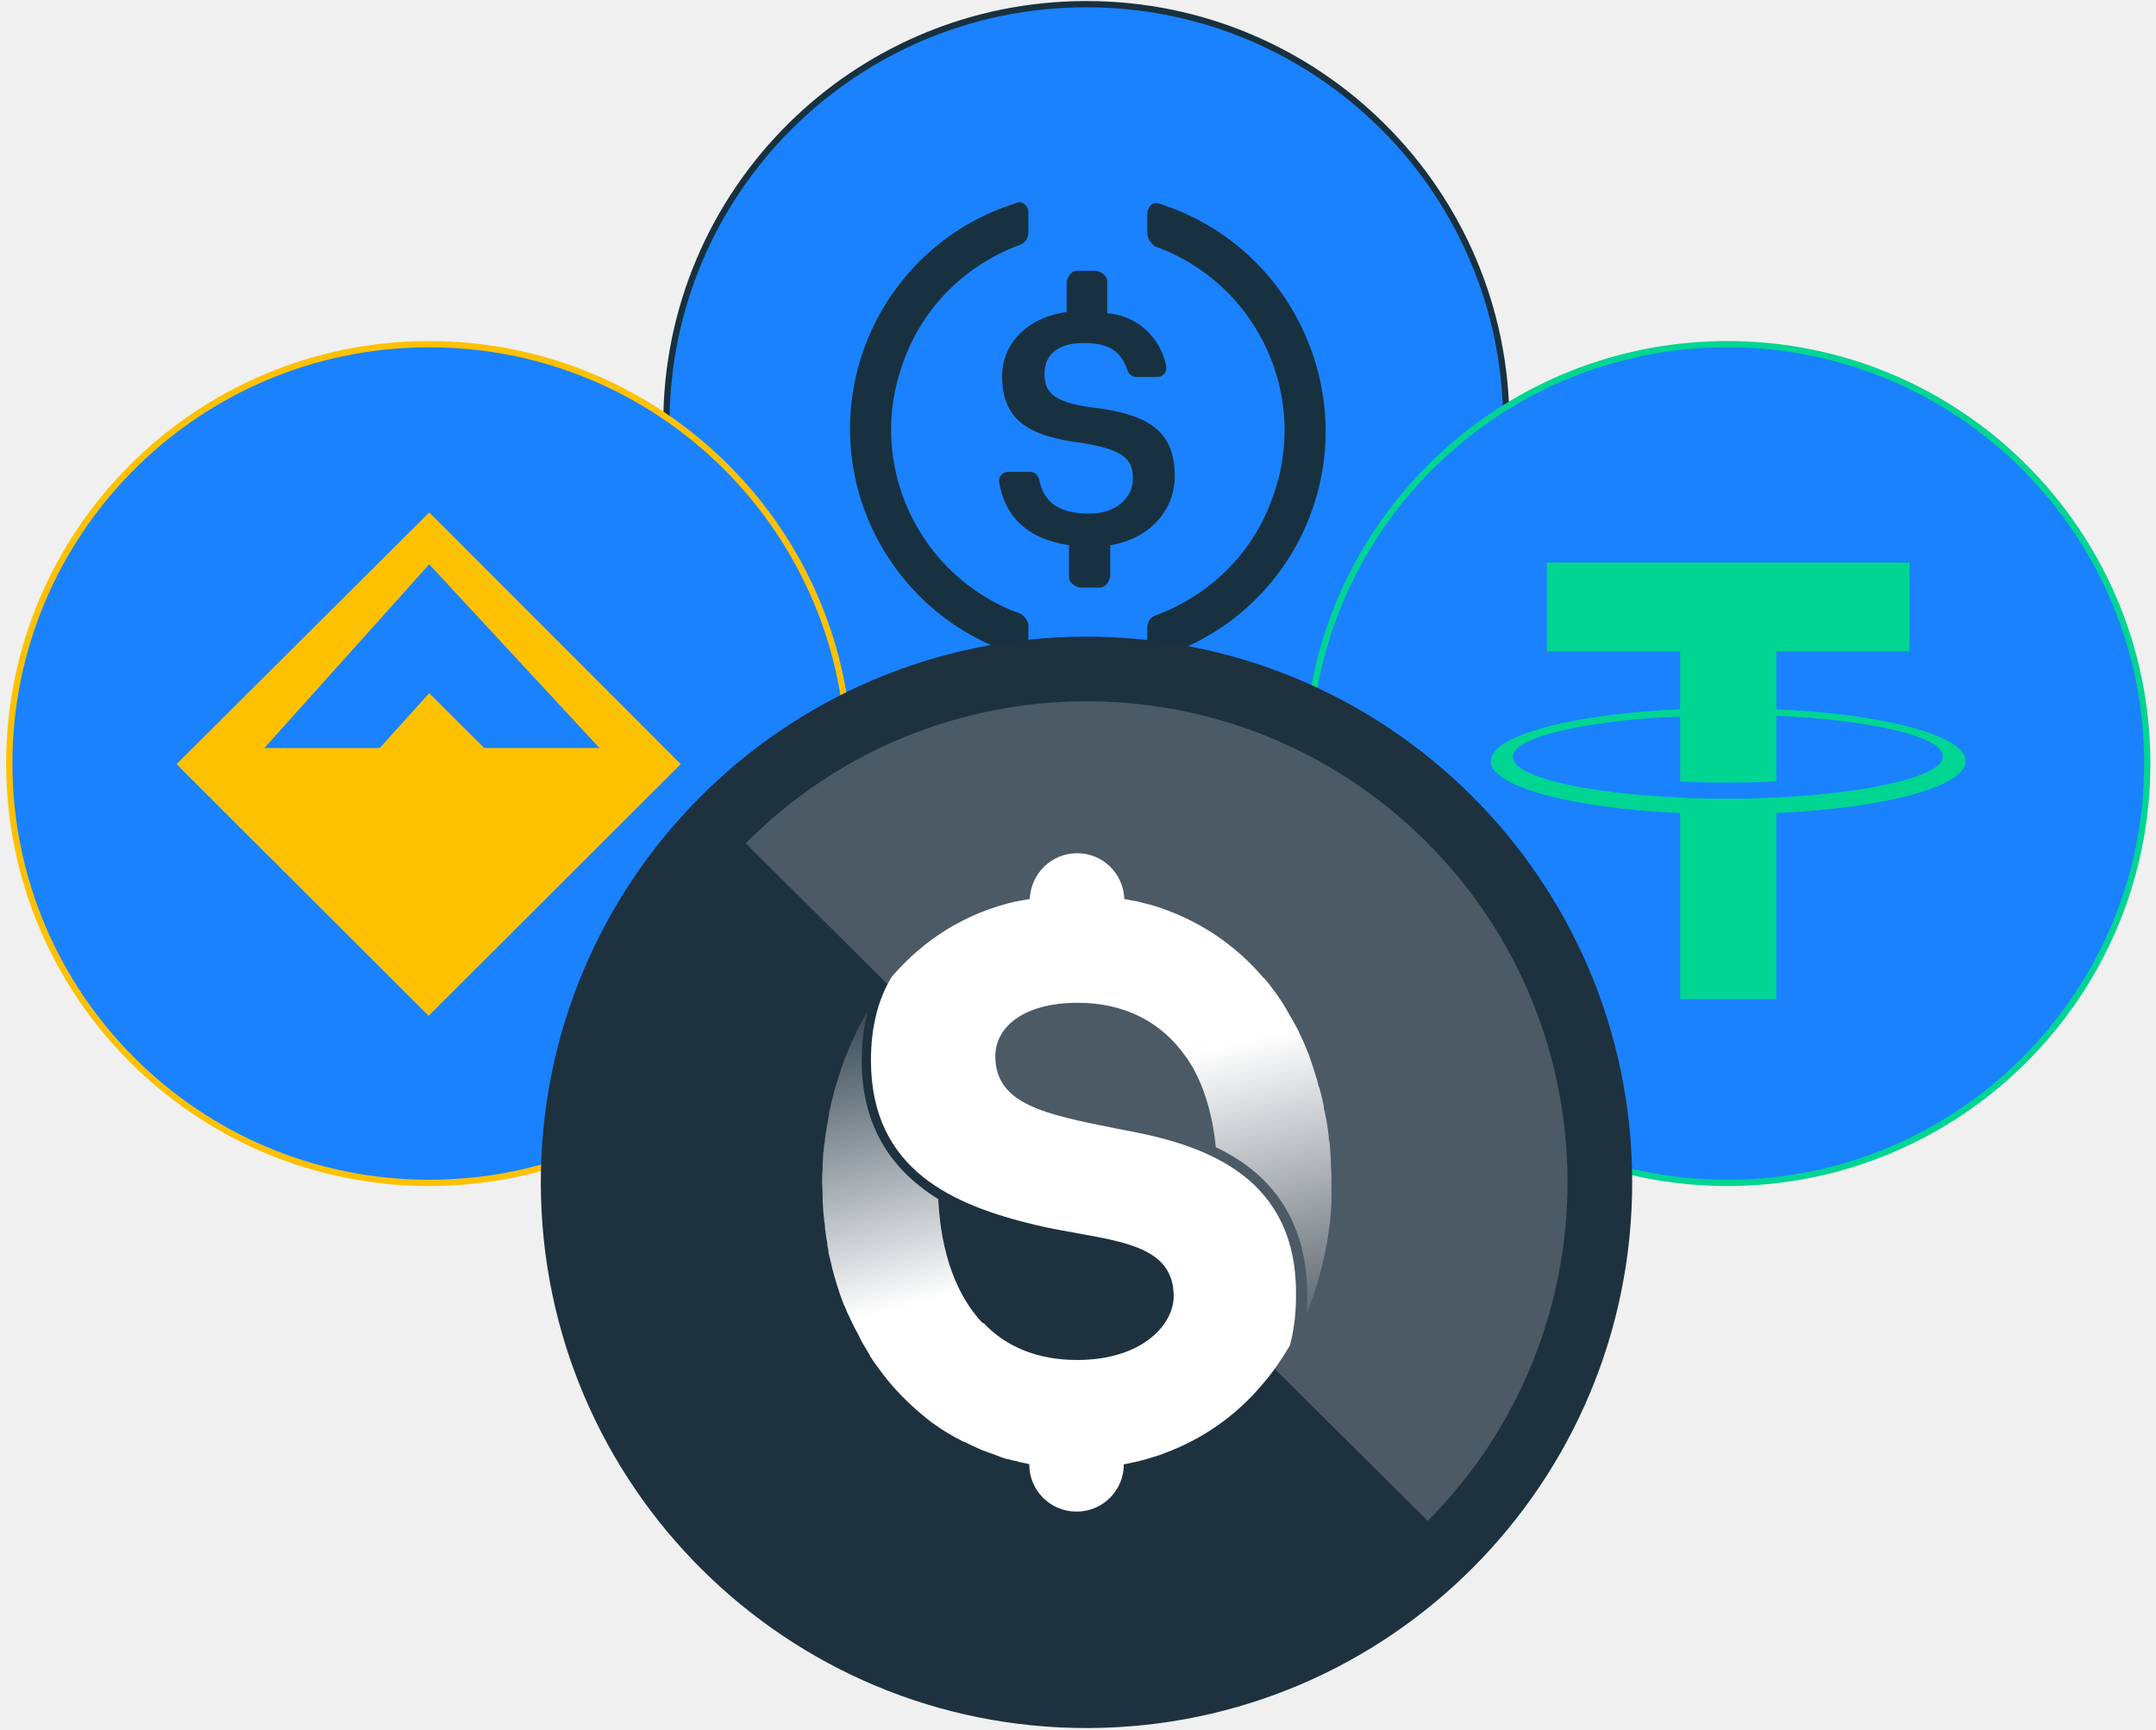
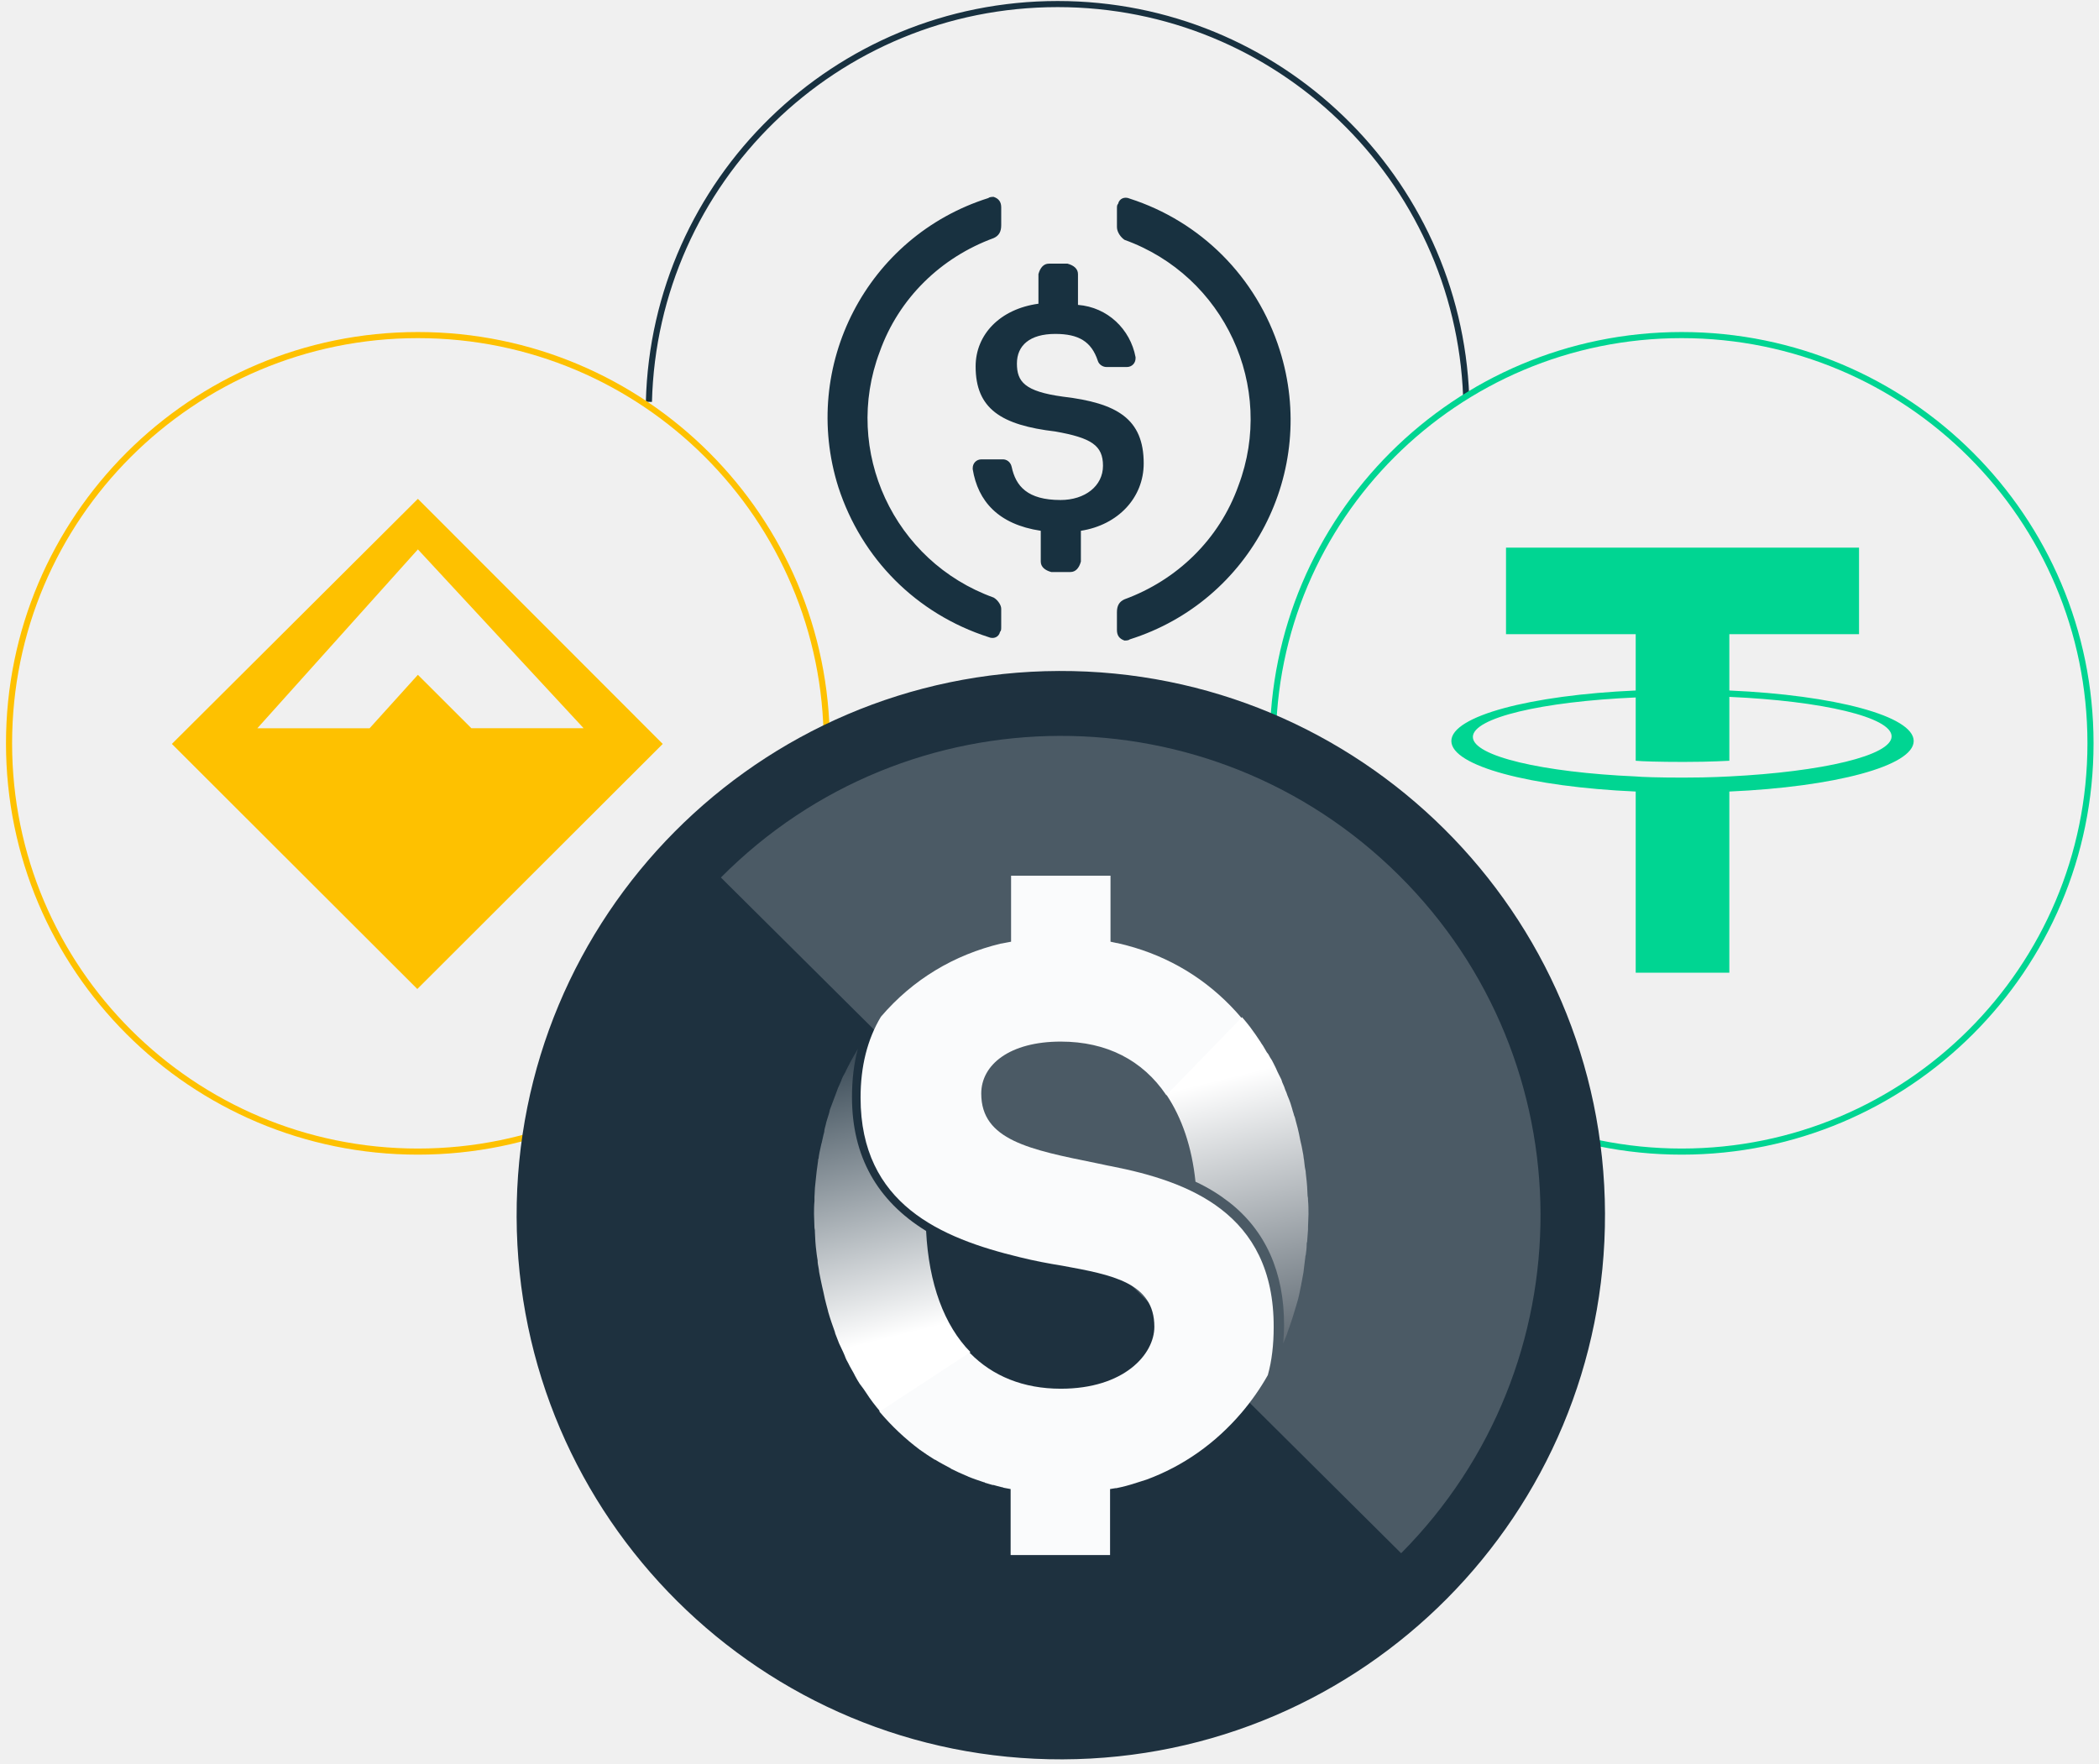
- <svg xmlns="http://www.w3.org/2000/svg" width="344" height="276" viewBox="0 0 344 276">
+ <svg xmlns="http://www.w3.org/2000/svg" width="344" height="289" viewBox="0 0 344 289">
  <defs>
-     <linearGradient id="oc11mkyvva" x1="50.968%" x2="41.008%" y1="79.399%" y2="-12.429%">
+     <linearGradient id="mcst485rca" x1="50.898%" x2="41.036%" y1="79.568%" y2="-11.87%">
      <stop offset=".058%" stop-color="#FFF" />
      <stop offset="100%" stop-color="#1E313F" />
    </linearGradient>
-     <linearGradient id="cads2uaxib" x1="48.217%" x2="58.076%" y1="17.731%" y2="112.387%">
+     <linearGradient id="mzn7p96jzb" x1="48.094%" x2="58.005%" y1="17.958%" y2="112.287%">
      <stop offset=".058%" stop-color="#FFF" />
      <stop offset="99.67%" stop-color="#4E5A64" />
    </linearGradient>
  </defs>
  <g fill="none">
-     <g transform="translate(1) translate(105.136)">
-       <ellipse cx="67.196" cy="67.574" fill="#1A82FF" stroke="#183140" rx="67.005" ry="66.908" />
-       <path fill="#183140" d="M81.302 75.95c0-7.33-4.384-9.899-13.248-10.946-6.291-.856-7.53-2.474-7.53-5.425 0-2.95 2.097-4.854 6.29-4.854 3.813 0 5.91 1.238 6.958 4.378.191.666.858 1.047 1.43 1.047h3.336c.858 0 1.43-.666 1.43-1.427v-.19c-.858-4.57-4.575-8.186-9.436-8.566v-5.045c0-.856-.667-1.427-1.716-1.713h-3.05c-.858 0-1.43.666-1.715 1.713v4.854c-6.291.857-10.294 5.044-10.294 10.279 0 6.948 4.193 9.613 13.058 10.66 5.909 1.046 7.815 2.284 7.815 5.615 0 3.33-2.954 5.615-6.958 5.615-5.432 0-7.339-2.284-8.006-5.425-.19-.856-.858-1.237-1.43-1.237H54.71c-.858 0-1.43.666-1.43 1.428v.19c.858 5.234 4.194 9.041 11.152 10.088v5.045c0 .856.667 1.427 1.715 1.713h3.146c.858 0 1.43-.666 1.715-1.713v-5.045c6.1-.951 10.294-5.425 10.294-11.04zm-24.59 21.984c-16.394-5.9-24.782-24.079-18.682-40.258 3.145-8.852 10.103-15.514 18.681-18.655.858-.38 1.24-1.046 1.24-2.093v-2.95c0-.857-.382-1.428-1.24-1.714-.19 0-.667 0-.857.19-19.92 6.282-30.882 27.506-24.591 47.397 3.812 11.707 12.772 20.748 24.59 24.555.858.381 1.716 0 1.907-.856.19-.19.19-.381.19-.857v-2.95c0-.571-.571-1.428-1.239-1.809zM79.014 32.55c-.858-.381-1.716 0-1.907.856-.19.19-.19.38-.19.857v2.95c0 .857.667 1.713 1.239 2.094 16.394 5.9 24.781 24.08 18.681 40.259-3.145 8.851-10.103 15.513-18.681 18.654-.858.38-1.24 1.047-1.24 2.094v2.95c0 .857.382 1.428 1.24 1.713.19 0 .667 0 .858-.19 19.92-6.282 30.881-27.505 24.59-47.397-3.812-12.087-13.057-21.129-24.59-24.84z" />
+     <g>
+       <path stroke="#183140" d="M134.152 64.981C132.788 29.231 103.332.666 67.196.666c-36.43 0-66.07 29.031-66.984 65.19" transform="translate(1) translate(105.136)" />
+       <path fill="#183140" d="M81.302 75.95c0-7.33-4.384-9.899-13.248-10.946-6.291-.856-7.53-2.474-7.53-5.425 0-2.95 2.097-4.854 6.29-4.854 3.813 0 5.91 1.238 6.958 4.378.191.666.858 1.047 1.43 1.047h3.336c.858 0 1.43-.666 1.43-1.427v-.19c-.858-4.57-4.575-8.186-9.436-8.566v-5.045c0-.856-.667-1.427-1.716-1.713h-3.05c-.858 0-1.43.666-1.715 1.713v4.854c-6.291.857-10.294 5.044-10.294 10.279 0 6.948 4.193 9.613 13.058 10.66 5.909 1.046 7.815 2.284 7.815 5.615 0 3.33-2.954 5.615-6.958 5.615-5.432 0-7.339-2.284-8.006-5.425-.19-.856-.858-1.237-1.43-1.237H54.71c-.858 0-1.43.666-1.43 1.428v.19c.858 5.234 4.194 9.041 11.152 10.088v5.045c0 .856.667 1.427 1.715 1.713h3.146c.858 0 1.43-.666 1.715-1.713v-5.045c6.1-.951 10.294-5.425 10.294-11.04zm-24.59 21.984c-16.394-5.9-24.782-24.079-18.682-40.258 3.145-8.852 10.103-15.514 18.681-18.655.858-.38 1.24-1.046 1.24-2.093v-2.95c0-.857-.382-1.428-1.24-1.714-.19 0-.667 0-.857.19-19.92 6.282-30.882 27.506-24.591 47.397 3.812 11.707 12.772 20.748 24.59 24.555.858.381 1.716 0 1.907-.856.19-.19.19-.381.19-.857v-2.95c0-.571-.571-1.428-1.239-1.809zM79.014 32.55c-.858-.381-1.716 0-1.907.856-.19.19-.19.38-.19.857v2.95c0 .857.667 1.713 1.239 2.094 16.394 5.9 24.781 24.08 18.681 40.259-3.145 8.851-10.103 15.513-18.681 18.654-.858.38-1.24 1.047-1.24 2.094v2.95c0 .857.382 1.428 1.24 1.713.19 0 .667 0 .858-.19 19.92-6.282 30.881-27.505 24.59-47.397-3.812-12.087-13.057-21.129-24.59-24.84z" transform="translate(1) translate(105.136)" />
    </g>
    <g transform="translate(1) translate(.291 54.25)">
-       <ellipse cx="67.196" cy="67.574" fill="#1A82FF" stroke="#FEC100" rx="67.005" ry="66.908" />
+       <ellipse cx="67.196" cy="67.574" stroke="#FEC100" rx="67.005" ry="66.908" />
      <path fill="#FEC100" d="M67.196 27.505L26.878 67.67l40.223 40.164 40.222-40.164-40.127-40.164zM75.965 65.1l-8.77-8.756-7.91 8.756H40.889l26.307-29.313L94.36 65.099H75.965z" />
    </g>
    <g transform="translate(1) translate(207.12 54.25)">
-       <ellipse cx="67.482" cy="67.574" fill="#1A82FF" stroke="#00D592" rx="67.005" ry="66.908" />
+       <ellipse cx="67.482" cy="67.574" stroke="#00D592" rx="67.005" ry="66.908" />
      <path fill="#00D592" d="M75.297 58.913V49.68h21.255V35.5H38.697v14.181h21.255v9.232c-17.252.761-30.214 4.188-30.214 8.28 0 4.093 12.962 7.519 30.214 8.28v29.695h15.345V75.473c17.252-.761 30.215-4.187 30.215-8.28 0-4.092-12.963-7.519-30.215-8.28m0 14.086c-.476 0-2.668.19-7.625.19-4.003 0-6.767-.095-7.72-.19-15.25-.666-26.688-3.331-26.688-6.472 0-3.14 11.343-5.806 26.688-6.472v10.374c.953.095 3.813.19 7.816.19 4.765 0 7.148-.19 7.53-.19v-10.47c15.25.667 26.592 3.332 26.592 6.473 0 3.14-11.342 5.805-26.593 6.567" />
    </g>
-     <g transform="translate(1) translate(85 101)">
-       <circle cx="87.357" cy="87.647" r="87.067" fill="#1E313F" transform="rotate(-.192 87.357 87.647)" />
-       <path fill="#FFF" d="M141.808 141.663c29.866-30.082 29.72-78.605-.362-108.47-30.082-29.867-78.605-29.722-108.47.36l108.832 108.11z" opacity=".2" />
+     <g transform="translate(1) translate(83 109)">
+       <circle cx="89.854" cy="90.15" r="89.186" fill="#1E313F" transform="rotate(-.192 89.854 90.15)" />
+       <path fill="#FFF" d="M145.63 145.556c30.592-30.815 30.444-80.519-.37-111.112C114.443 3.852 64.74 4 34.147 34.814L145.63 145.557z" opacity=".2" />
      <g>
-         <path fill="url(#oc11mkyvva)" d="M11.07 84.874c-.82-.902-1.558-1.968-2.296-2.952-.328-.41-.574-.82-.902-1.312-.082-.082-.164-.164-.164-.328l-.738-1.23c-.082-.164-.164-.246-.246-.41-.246-.41-.492-.82-.656-1.23l-.246-.492c-.246-.41-.41-.82-.656-1.23l-.246-.492c-.164-.41-.41-.82-.574-1.23l-.246-.492c-.164-.41-.328-.902-.574-1.313 0-.082-.082-.164-.082-.246-.41-.984-.738-2.05-1.066-3.116 0-.082-.082-.164-.082-.246-.082-.41-.246-.738-.328-1.148-.082-.328-.164-.574-.246-.902-.082-.328-.164-.738-.246-1.066l-.246-.984c-.082-.328-.164-.656-.164-.984-.082-.328-.164-.738-.164-1.066-.082-.328-.082-.656-.164-.984-.082-.41-.082-.82-.164-1.148 0-.328-.082-.656-.082-.984-.082-.41-.082-.82-.164-1.312 0-.328-.082-.574-.082-.902 0-.492-.082-.984-.082-1.476v-.738c0-.738-.082-1.476-.082-2.214s0-1.477.082-2.133v-.656c0-.492.082-.984.082-1.476 0-.246 0-.492.082-.738 0-.492.082-.984.164-1.394 0-.246.082-.492.082-.738.082-.574.164-1.148.246-1.64 0-.164 0-.246.082-.41.082-.656.246-1.312.328-2.05 0-.246.082-.41.164-.656.082-.492.164-.902.328-1.394.082-.246.082-.492.164-.738.082-.41.246-.82.328-1.23l.246-.738c.164-.41.246-.902.41-1.312.082-.164.164-.41.164-.574.246-.574.41-1.23.656-1.804.082-.164.164-.41.246-.574l.492-1.23c.082-.247.246-.493.328-.739.164-.328.328-.738.492-1.066.082-.246.246-.492.328-.738.164-.328.328-.738.574-1.066.082-.246.246-.41.328-.656.328-.574.574-1.066.902-1.558-.656 2.46-.984 5.084-.984 7.955 0 9.676 4.1 17.056 12.219 22.059.41 8.692 2.952 15.58 7.298 20.009l-14.842 9.512z" transform="translate(45.093 34.969)" />
-         <path fill="url(#cads2uaxib)" d="M58.223 32.72c2.542 3.772 4.1 8.61 4.674 14.35 2.05.984 3.936 2.132 5.494 3.362 5.987 4.675 9.103 11.563 9.103 20.255 0 1.066-.082 2.133-.164 3.117v-.082c.328-.738.574-1.394.82-2.133.082-.164.164-.41.246-.574.164-.492.328-1.066.492-1.558l.246-.738.246-.984c.082-.41.246-.82.328-1.23l.246-.984c.082-.328.164-.738.246-1.066.082-.246.082-.492.164-.738.082-.574.246-1.148.328-1.64 0-.246.082-.41.082-.656.082-.574.164-1.23.246-1.804 0-.164 0-.246.082-.41.082-.574.082-1.148.164-1.722v-.41c.082-.656.082-1.312.082-1.968v-.41-2.132c0-.738 0-1.559-.082-2.297v-.738c0-.492-.082-.984-.082-1.558 0-.328-.082-.574-.082-.902 0-.41-.082-.902-.164-1.312 0-.328-.082-.656-.082-.902-.082-.41-.082-.82-.164-1.23-.082-.328-.082-.656-.164-.984-.082-.41-.164-.82-.246-1.148-.082-.328-.164-.656-.164-.984-.082-.41-.164-.738-.246-1.148l-.246-.984c-.082-.328-.164-.738-.328-1.066l-.246-.984c-.082-.328-.246-.656-.328-1.066-.082-.328-.246-.656-.328-.984-.082-.328-.246-.656-.328-.984-.082-.328-.246-.656-.328-.984-.164-.328-.246-.656-.41-.984-.164-.328-.246-.657-.41-.985-.164-.328-.246-.574-.41-.902-.164-.328-.328-.656-.41-.902-.164-.328-.328-.574-.492-.902-.164-.328-.328-.574-.492-.902-.164-.246-.328-.574-.492-.82-.164-.328-.328-.574-.492-.902-.164-.246-.328-.492-.492-.82-.574-.82-1.066-1.64-1.723-2.46-.41-.574-.82-1.066-1.312-1.64L58.223 32.72z" transform="translate(45.093 34.969)" />
-         <path fill="#FFF" d="M49.284 44.528c-.902-.164-1.722-.328-2.542-.492-10.988-2.214-19.025-3.772-19.025-11.48 0-4.757 4.675-8.529 13.121-8.529 7.462 0 13.449 3.034 17.385 8.775.328.492.656.984.902 1.476-.328-.492-.574-.984-.902-1.476l12.464-12.547c-4.756-5.658-10.824-9.594-17.712-11.727-.902-.246-1.887-.492-2.87-.738h-.083c-.574-.082-1.148-.246-1.722-.328-.164-4.1-3.444-7.298-7.544-7.298s-7.38 3.28-7.544 7.298c-.738.164-1.476.246-2.214.41h-.083c-7.79 1.804-14.514 5.905-19.762 12.055-2.215 3.69-3.28 8.118-3.28 13.285 0 17.548 13.202 23.125 26.159 26.24 2.378.575 4.756.985 7.052 1.395 8.118 1.476 15.089 2.706 15.089 10.004 0 4.51-5.003 10.169-15.417 10.169-6.232 0-11.317-2.05-15.007-5.986l.082.082-14.842 9.676c2.05 2.378 4.264 4.428 6.642 6.232.82.574 1.64 1.148 2.46 1.64.82.493 1.722.985 2.542 1.395h.082c.82.41 1.722.82 2.624 1.23.082 0 .082 0 .164.082l2.706.984c.082 0 .082 0 .164.082.41.164.82.246 1.23.41h.164c.492.164.902.246 1.395.328.082 0 .164 0 .164.082l1.23.246c.082 0 .164 0 .246.082.082 0 .246 0 .328.082 0 4.182 3.362 7.544 7.544 7.544 4.182 0 7.544-3.362 7.544-7.544.492-.082.984-.164 1.476-.328h.164c1.148-.246 2.215-.574 3.28-.902.575-.164 1.067-.328 1.64-.574 5.987-2.214 11.317-5.905 15.581-10.989 1.64-1.886 3.035-3.936 4.347-6.15.656-2.378.984-5.084.984-7.873.246-18.778-14.023-23.945-26.406-26.323z" transform="translate(45.093 34.969)" />
+         <path fill="#FAFBFC" d="M49.333 48.074c-.889-.148-1.703-.37-2.518-.518-10.963-2.223-18.89-3.778-18.89-11.408 0-4.74 4.668-8.518 13.038-8.518 7.481 0 13.407 3.037 17.26 8.74l.592.149L70.74 24.296l-.074-.444c-4.741-5.63-10.741-9.556-17.63-11.63-.963-.296-1.852-.518-2.815-.74h-.074c-.37-.075-.667-.149-1.037-.223V.444H32.815V11.26c-.519.074-1.037.222-1.556.297h-.074c-7.704 1.851-14.444 5.851-19.704 12-2.222 3.703-3.333 8.148-3.333 13.259 0 17.481 13.185 23.037 26.074 26.148 2.37.593 4.741 1.037 7.037 1.407 8.074 1.482 15.037 2.741 15.037 10 0 4.519-4.963 10.149-15.333 10.149-6.148 0-11.185-2.075-14.889-5.852-.222-.223-.518-.445-.74-.667l-14.075 9.778v.518c2 2.37 4.222 4.445 6.593 6.223.815.592 1.63 1.11 2.444 1.63h.074c.815.518 1.704.962 2.519 1.407 0 0 .074 0 .074.074.889.444 1.704.814 2.593 1.185.074 0 .074 0 .148.074.889.37 1.777.667 2.666.963.074 0 .149 0 .149.074.444.148.814.222 1.259.37h.148c.444.148.889.223 1.407.37.074 0 .148 0 .223.075.37.074.814.148 1.185.222v10.815h16.296v-10.815c.296-.074.593-.074.889-.148h.148c1.111-.222 2.222-.519 3.333-.89.519-.147 1.112-.37 1.63-.518 6-2.222 11.26-5.926 15.556-10.963 1.63-1.925 3.037-3.925 4.296-6.148.667-2.37.963-5.037.963-7.852.074-18.814-14.148-23.925-26.519-26.37z" transform="translate(48.889 34.074)" />
+         <path fill="url(#mcst485rca)" d="M11.333 88.222c-.814-.963-1.555-1.926-2.222-2.963-.296-.444-.592-.889-.889-1.259-.074-.074-.148-.222-.222-.296-.222-.37-.519-.815-.74-1.26L7.036 82c-.222-.37-.444-.815-.667-1.185l-.222-.445c-.222-.37-.444-.814-.592-1.259-.075-.148-.149-.37-.223-.518-.222-.445-.37-.815-.592-1.26-.074-.148-.148-.296-.222-.518-.149-.445-.37-.89-.519-1.334 0-.074-.074-.222-.074-.296-.37-1.037-.74-2.074-1.037-3.11 0-.075-.074-.15-.074-.297-.074-.37-.222-.741-.296-1.111l-.223-.89c-.074-.37-.148-.666-.222-1.036-.074-.297-.148-.667-.222-.963-.074-.37-.148-.667-.222-1.037l-.223-1.111c-.074-.297-.074-.667-.148-.963-.074-.37-.148-.741-.148-1.186-.074-.296-.074-.592-.148-.962-.074-.445-.074-.815-.148-1.26 0-.296-.074-.592-.074-.889 0-.518-.074-.963-.074-1.481 0-.222 0-.445-.074-.74 0-.742-.074-1.482-.074-2.223 0-.74 0-1.407.074-2.148v-.667c0-.518.074-.963.074-1.481 0-.223.074-.519.074-.741.074-.445.074-.963.148-1.408 0-.222.074-.444.074-.666.074-.593.148-1.111.222-1.63 0-.148 0-.296.074-.37.074-.667.222-1.334.37-2 .075-.222.075-.445.149-.593.074-.444.222-.889.296-1.333.074-.222.148-.519.148-.74.074-.445.222-.816.297-1.26.074-.222.148-.519.222-.74.148-.445.296-.89.37-1.334.074-.222.148-.37.222-.593L4 36.444c.074-.222.148-.37.222-.592.148-.445.297-.815.519-1.26.074-.222.222-.444.296-.74.148-.37.296-.667.519-1.037.148-.222.222-.519.37-.74.148-.371.37-.668.518-1.038.149-.222.223-.444.37-.667l.89-1.555c-.667 2.444-.963 5.11-.963 7.926 0 9.63 4.074 16.963 12.148 21.926.444 8.666 2.963 15.481 7.26 19.852l-14.816 9.703z" transform="translate(48.889 34.074)" />
+         <path fill="url(#mzn7p96jzb)" d="M58.296 36.37c2.519 3.778 4.148 8.519 4.741 14.223 2.074.963 3.852 2.074 5.482 3.333 6 4.667 9.037 11.481 9.037 20.148 0 1.037-.075 2.074-.149 3.111v-.074c.297-.667.593-1.407.815-2.148.074-.222.148-.37.222-.593.149-.518.37-1.037.519-1.555.074-.222.148-.519.222-.74.074-.297.222-.668.296-.964.149-.444.223-.815.37-1.26.075-.295.149-.666.223-.962l.222-1.111c.074-.222.074-.519.148-.741.075-.518.223-1.111.297-1.63 0-.222.074-.444.074-.666l.222-1.778c0-.148 0-.222.074-.37.074-.593.148-1.112.148-1.704 0-.148 0-.296.074-.445.074-.666.074-1.333.148-2V58c0-.667.075-1.407.075-2.074 0-.74 0-1.482-.075-2.296 0-.223 0-.445-.074-.741 0-.519-.074-1.037-.074-1.482 0-.296-.074-.592-.074-.888-.074-.445-.074-.89-.148-1.334 0-.296-.074-.592-.148-.963-.074-.444-.074-.815-.148-1.259-.074-.296-.074-.667-.148-.963-.074-.37-.148-.815-.223-1.185-.074-.296-.148-.667-.222-.963L80 42.74c-.074-.297-.148-.667-.222-.963-.074-.37-.222-.741-.297-1.111-.074-.297-.148-.667-.296-.963-.074-.37-.222-.667-.296-1.037-.074-.297-.222-.667-.296-.963-.149-.37-.223-.667-.37-.963-.149-.297-.223-.667-.371-.963-.148-.297-.222-.667-.37-.963-.149-.296-.297-.667-.37-.963l-.445-.889c-.148-.296-.297-.593-.445-.963l-.444-.889c-.148-.296-.297-.592-.519-.889-.148-.296-.296-.592-.518-.815-.148-.296-.37-.592-.519-.888-.148-.297-.37-.519-.518-.815-.519-.815-1.111-1.63-1.704-2.445-.444-.592-.889-1.11-1.333-1.63L58.297 36.37z" transform="translate(48.889 34.074)" />
      </g>
    </g>
  </g>
</svg>
